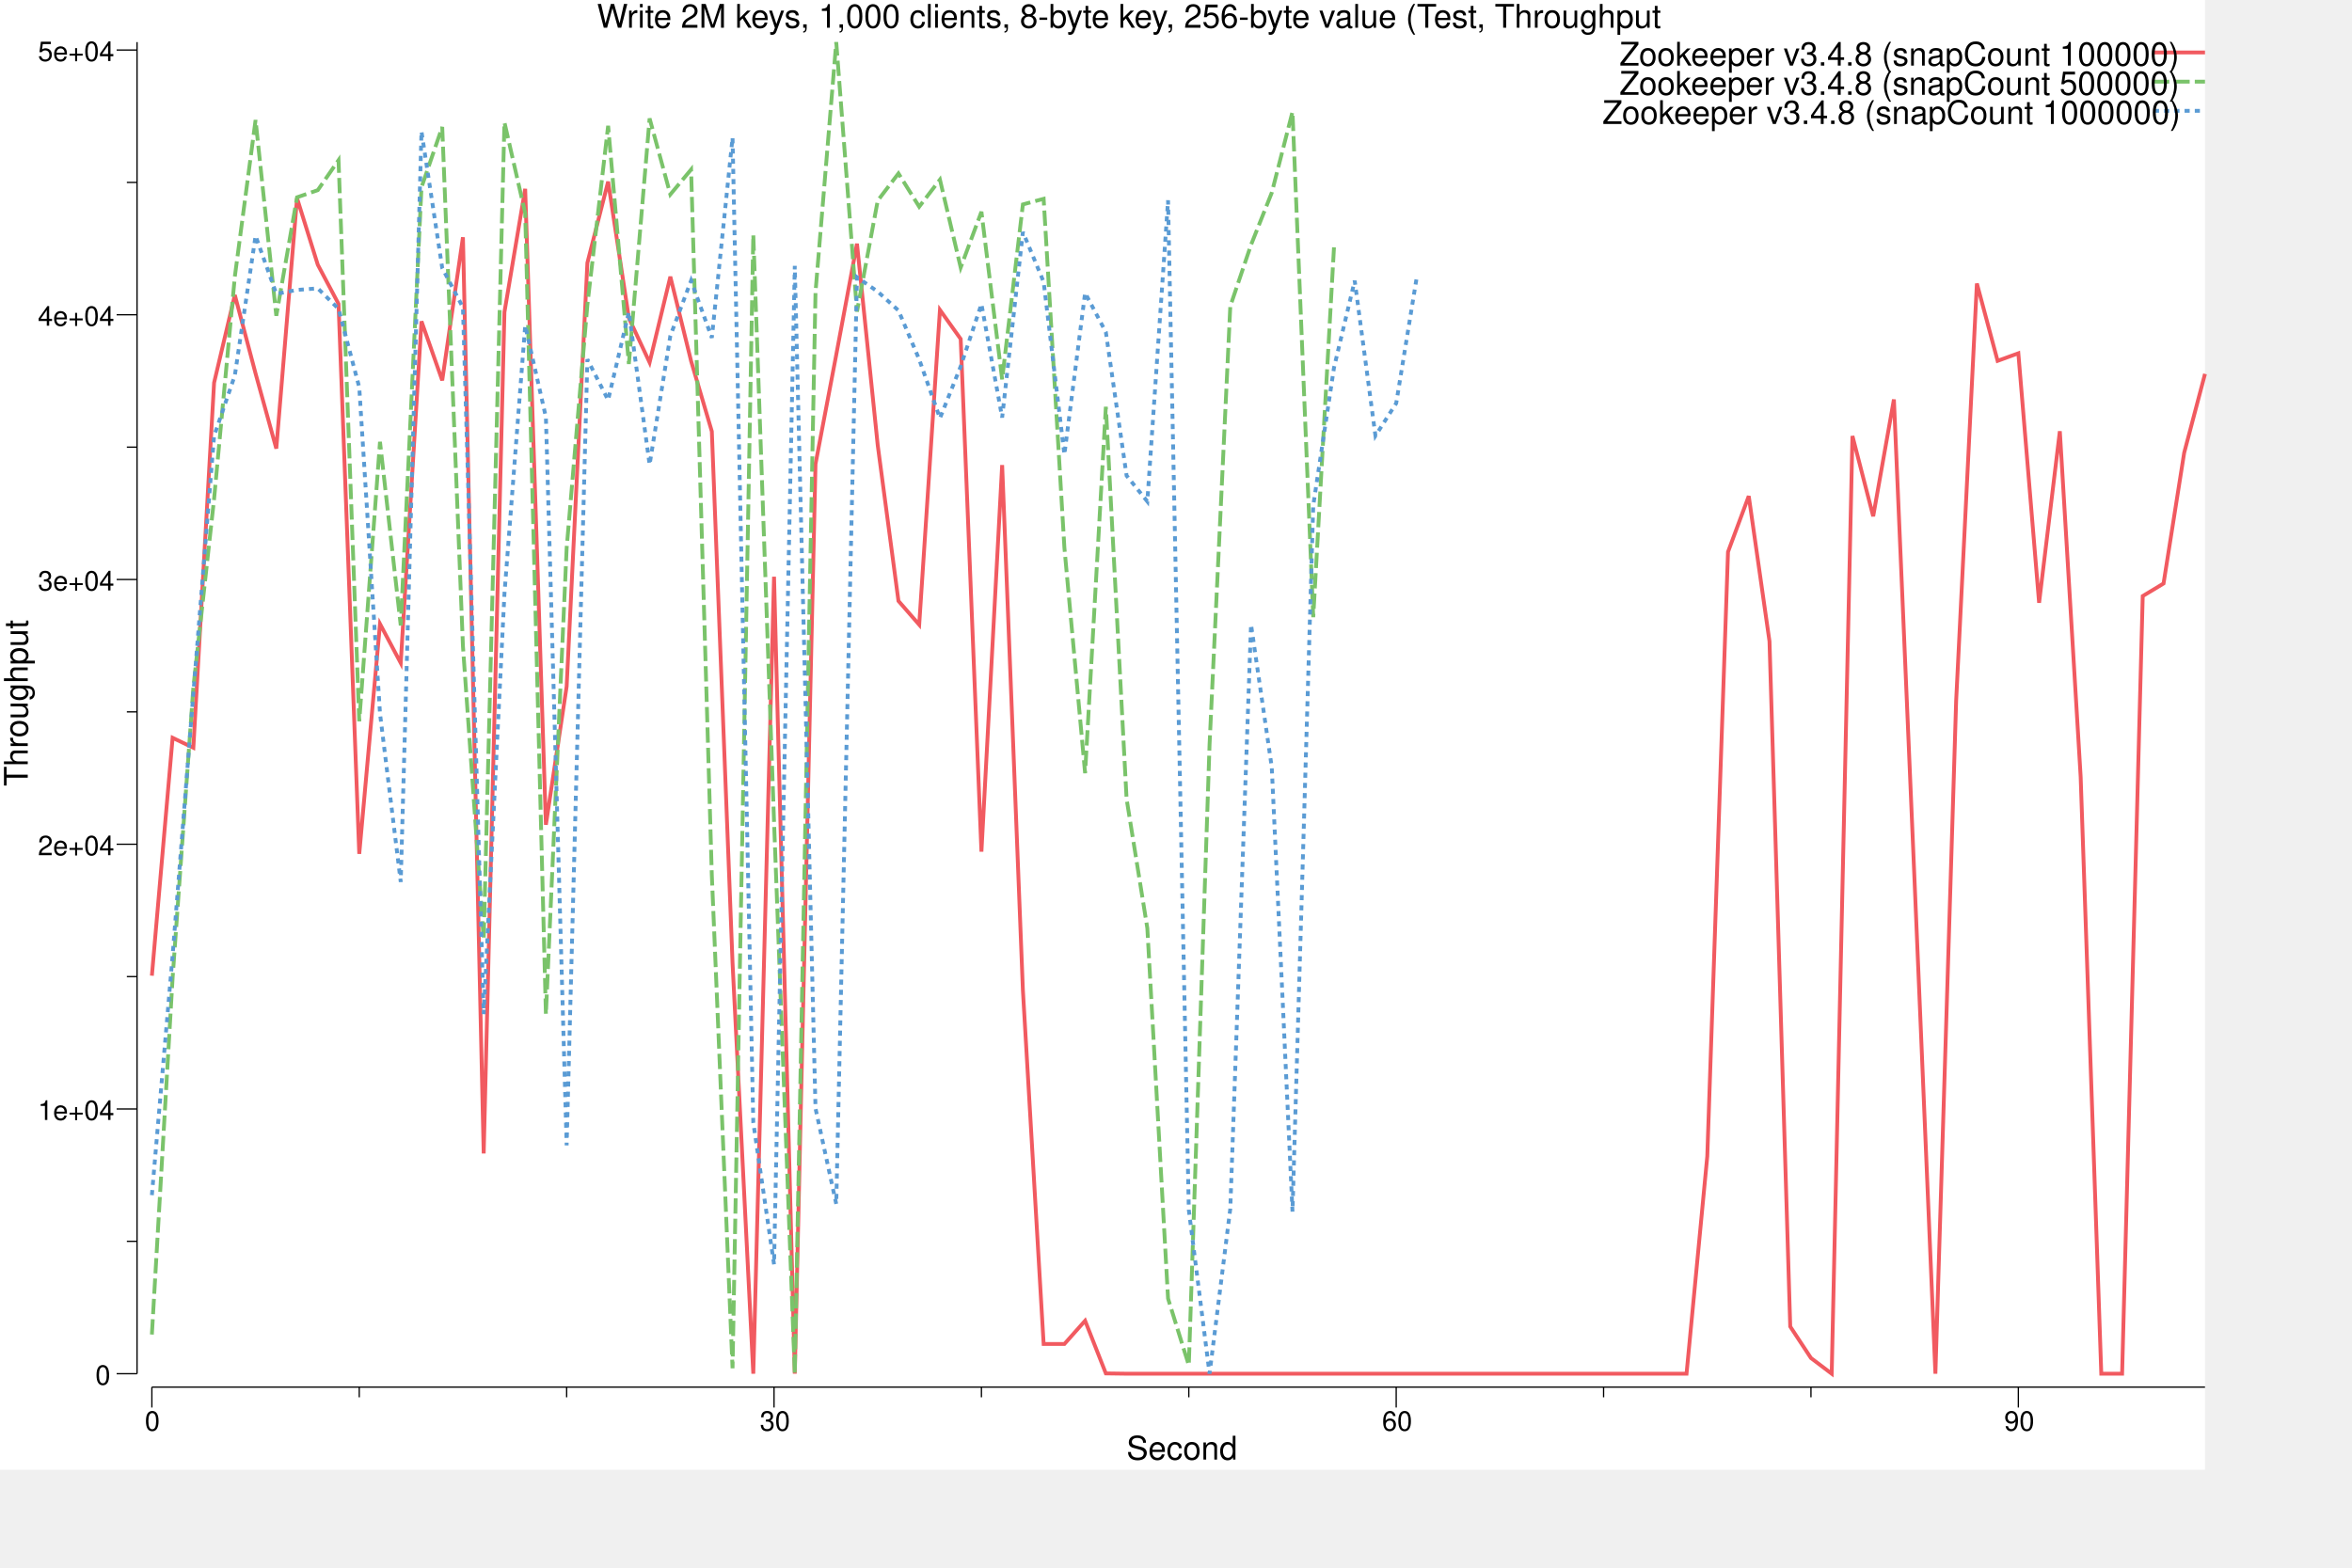
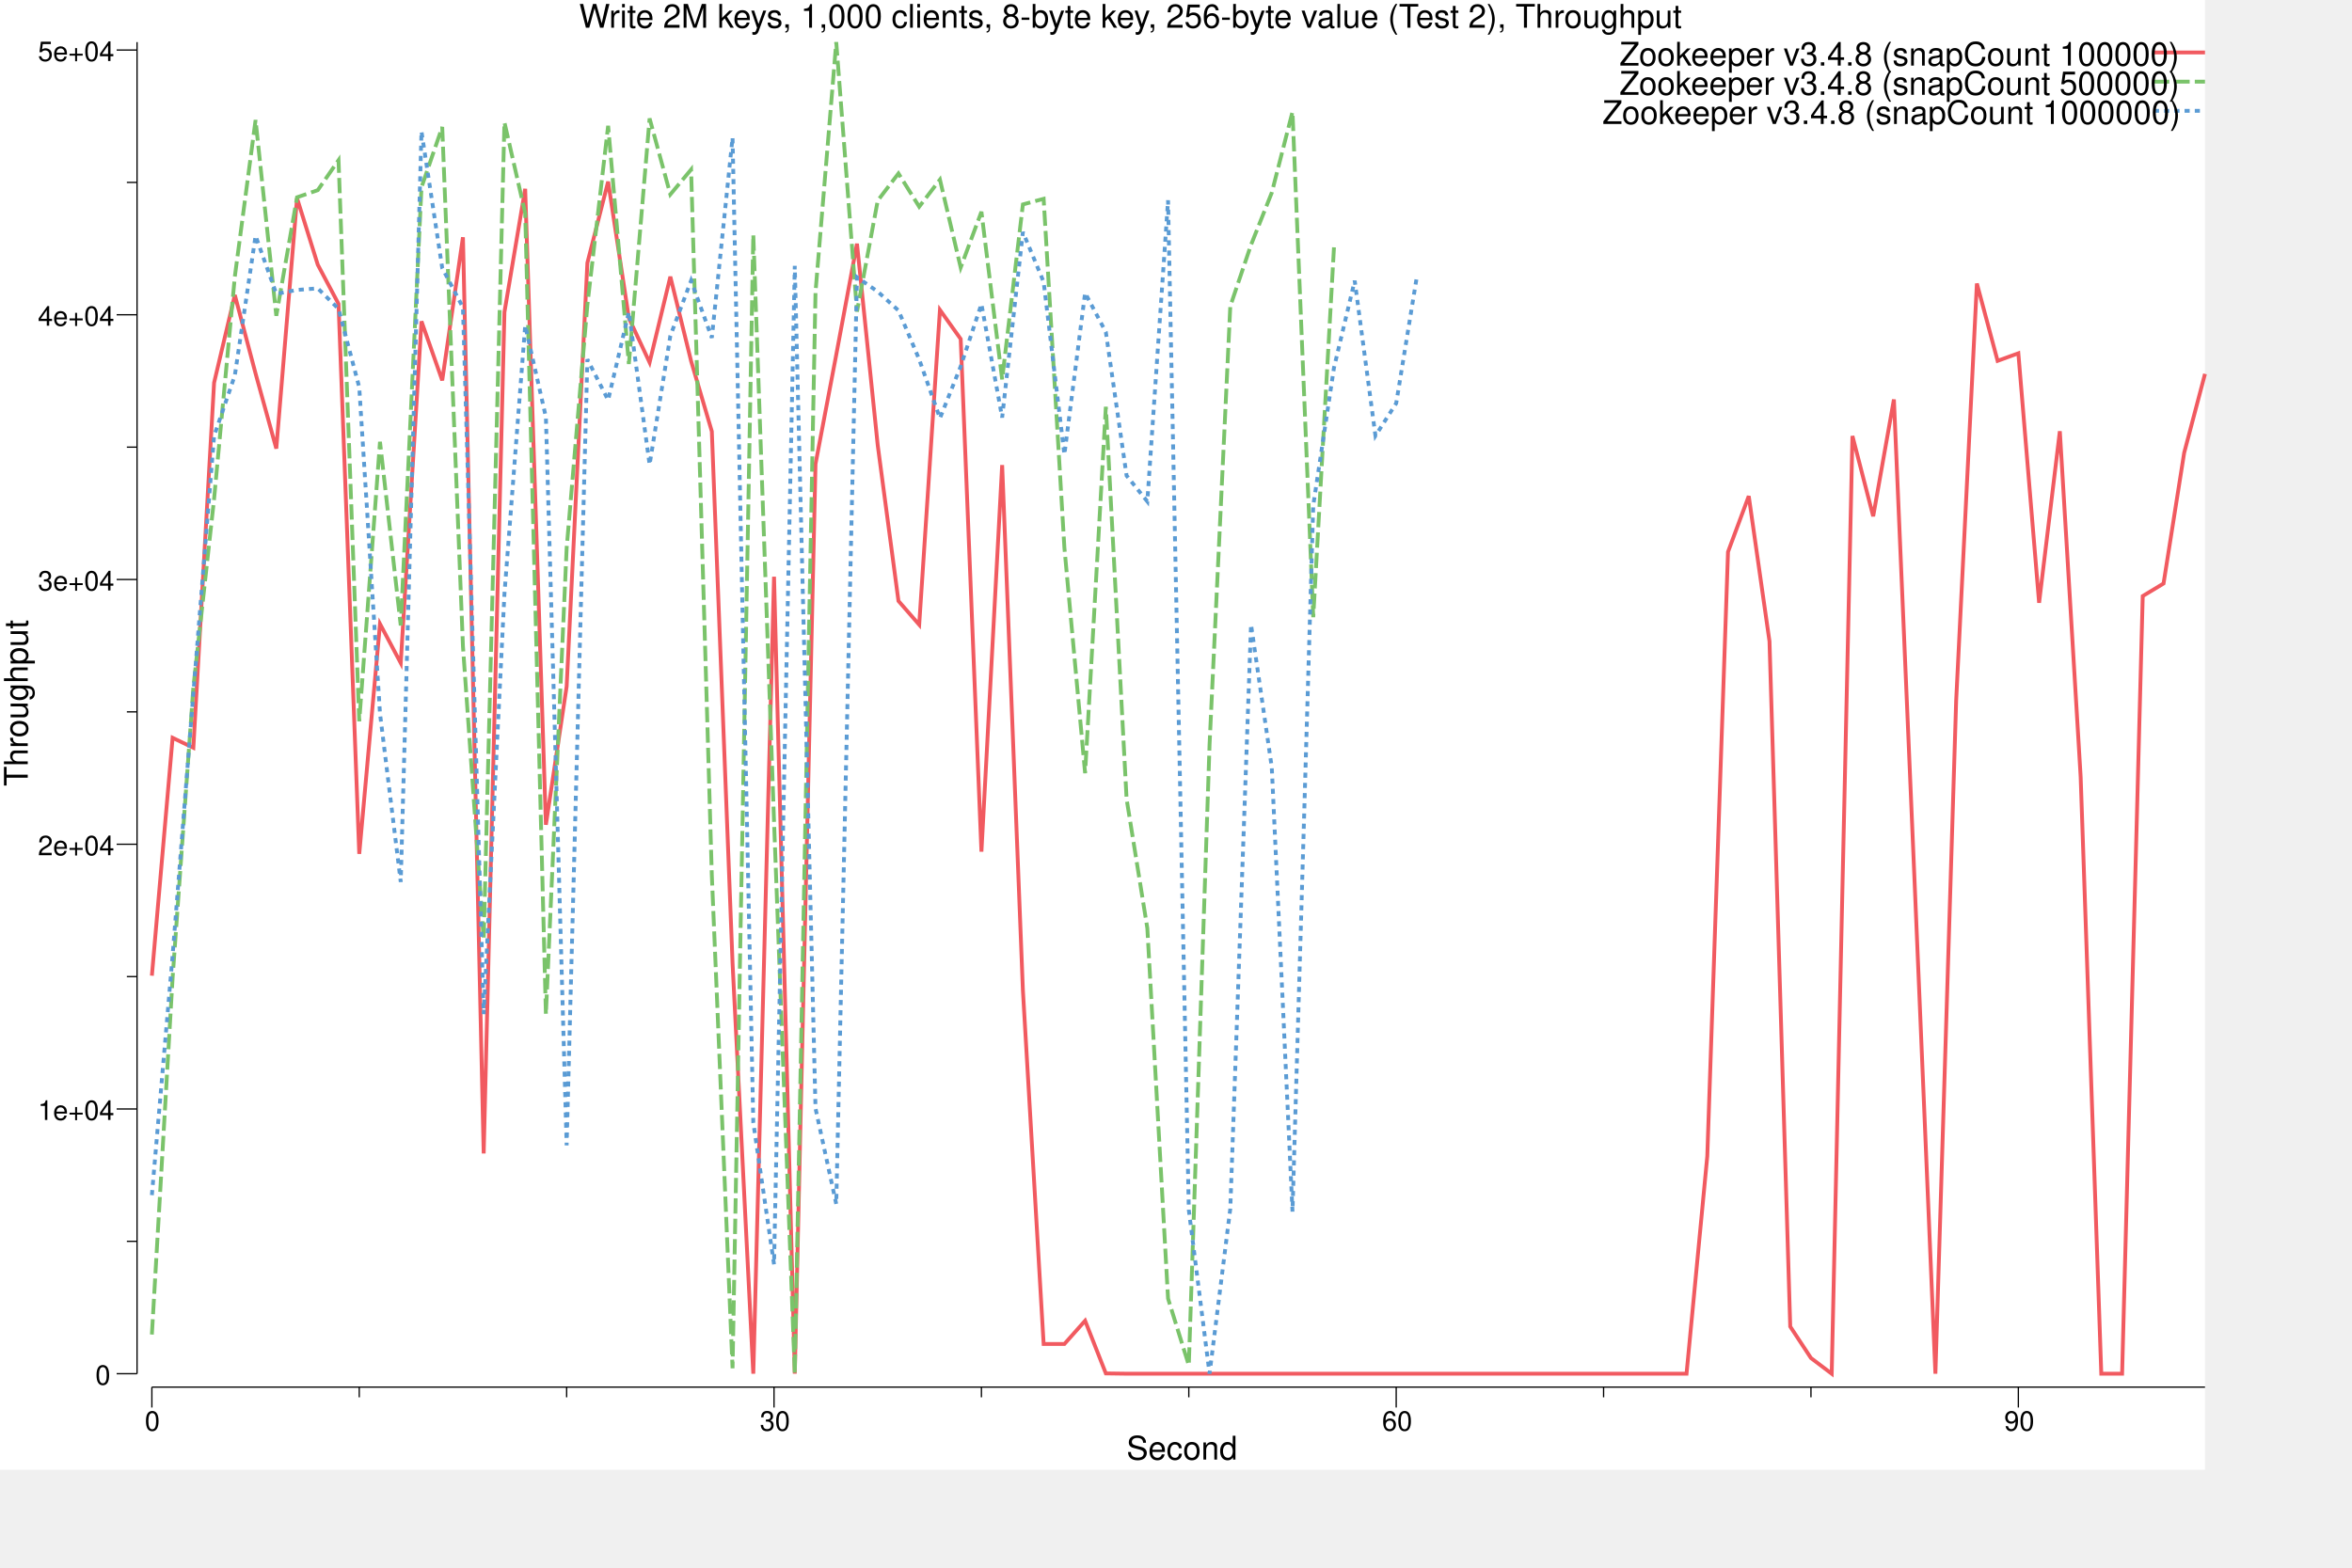
<svg xmlns="http://www.w3.org/2000/svg" width="12in" height="8in">
  <g transform="scale(1, -1) translate(0, -720)">
    <path d="M0,0L1080,0L1080,720L0,720Z" style="fill:#FFFFFF" />
-     <text x="292.39" y="-706.41" transform="scale(1, -1)" style="font-family:Helvetica;font-weight:normal;font-style:normal;font-size:12pt">Write 2M keys, 1,000 clients, 8-byte key, 256-byte value (Test, Throughput</text>
+     <text x="283.64" y="-706.41" transform="scale(1, -1)" style="font-family:Helvetica;font-weight:normal;font-style:normal;font-size:12pt">Write 2M keys, 1,000 clients, 8-byte key, 256-byte value (Test 2), Throughput</text>
    <text x="551.76" y="-4.965" transform="scale(1, -1)" style="font-family:Helvetica;font-weight:normal;font-style:normal;font-size:12pt">Second</text>
    <text x="70.912" y="-19.142" transform="scale(1, -1)" style="font-family:Helvetica;font-weight:normal;font-style:normal;font-size:10pt">0</text>
    <text x="372.17" y="-19.142" transform="scale(1, -1)" style="font-family:Helvetica;font-weight:normal;font-style:normal;font-size:10pt">30</text>
    <text x="676.9" y="-19.142" transform="scale(1, -1)" style="font-family:Helvetica;font-weight:normal;font-style:normal;font-size:10pt">60</text>
    <text x="981.63" y="-19.142" transform="scale(1, -1)" style="font-family:Helvetica;font-weight:normal;font-style:normal;font-size:10pt">90</text>
    <path d="M74.388,30.467L74.388,40.467" style="fill:none;stroke:#000000;stroke-width:0.625" />
    <path d="M379.12,30.467L379.12,40.467" style="fill:none;stroke:#000000;stroke-width:0.625" />
    <path d="M683.85,30.467L683.85,40.467" style="fill:none;stroke:#000000;stroke-width:0.625" />
    <path d="M988.58,30.467L988.58,40.467" style="fill:none;stroke:#000000;stroke-width:0.625" />
    <path d="M175.96,35.468L175.96,40.467" style="fill:none;stroke:#000000;stroke-width:0.625" />
    <path d="M277.54,35.468L277.54,40.467" style="fill:none;stroke:#000000;stroke-width:0.625" />
    <path d="M480.7,35.468L480.7,40.467" style="fill:none;stroke:#000000;stroke-width:0.625" />
    <path d="M582.27,35.468L582.27,40.467" style="fill:none;stroke:#000000;stroke-width:0.625" />
    <path d="M785.43,35.468L785.43,40.467" style="fill:none;stroke:#000000;stroke-width:0.625" />
    <path d="M887,35.468L887,40.467" style="fill:none;stroke:#000000;stroke-width:0.625" />
    <path d="M74.388,40.467L1080,40.467" style="fill:none;stroke:#000000;stroke-width:0.625" />
    <g transform="rotate(90)">
      <text x="334.84" y="13.59" transform="scale(1, -1)" style="font-family:Helvetica;font-weight:normal;font-style:normal;font-size:12pt">Throughput</text>
    </g>
    <text x="46.705" y="-41.661" transform="scale(1, -1)" style="font-family:Helvetica;font-weight:normal;font-style:normal;font-size:10pt">0</text>
    <text x="18.555" y="-171.35" transform="scale(1, -1)" style="font-family:Helvetica;font-weight:normal;font-style:normal;font-size:10pt">1e+04</text>
    <text x="18.555" y="-301.04" transform="scale(1, -1)" style="font-family:Helvetica;font-weight:normal;font-style:normal;font-size:10pt">2e+04</text>
    <text x="18.555" y="-430.74" transform="scale(1, -1)" style="font-family:Helvetica;font-weight:normal;font-style:normal;font-size:10pt">3e+04</text>
    <text x="18.555" y="-560.43" transform="scale(1, -1)" style="font-family:Helvetica;font-weight:normal;font-style:normal;font-size:10pt">4e+04</text>
    <text x="18.555" y="-690.12" transform="scale(1, -1)" style="font-family:Helvetica;font-weight:normal;font-style:normal;font-size:10pt">5e+04</text>
    <path d="M57.13,47.03L67.13,47.03" style="fill:none;stroke:#000000;stroke-width:0.625" />
    <path d="M57.13,176.72L67.13,176.72" style="fill:none;stroke:#000000;stroke-width:0.625" />
    <path d="M57.13,306.41L67.13,306.41" style="fill:none;stroke:#000000;stroke-width:0.625" />
    <path d="M57.13,436.11L67.13,436.11" style="fill:none;stroke:#000000;stroke-width:0.625" />
    <path d="M57.13,565.8L67.13,565.8" style="fill:none;stroke:#000000;stroke-width:0.625" />
    <path d="M57.13,695.49L67.13,695.49" style="fill:none;stroke:#000000;stroke-width:0.625" />
    <path d="M62.13,111.88L67.13,111.88" style="fill:none;stroke:#000000;stroke-width:0.625" />
    <path d="M62.13,241.57L67.13,241.57" style="fill:none;stroke:#000000;stroke-width:0.625" />
    <path d="M62.13,371.26L67.13,371.26" style="fill:none;stroke:#000000;stroke-width:0.625" />
    <path d="M62.13,500.95L67.13,500.95" style="fill:none;stroke:#000000;stroke-width:0.625" />
    <path d="M62.13,630.64L67.13,630.64" style="fill:none;stroke:#000000;stroke-width:0.625" />
    <path d="M67.13,47.03L67.13,699.37" style="fill:none;stroke:#000000;stroke-width:0.625" />
    <path d="M74.388,242.01L84.545,358.55L94.703,353.67L104.86,532.51L115.02,575.47L125.18,537.01L135.33,500.24L145.49,622.91L155.65,590.31L165.81,571.13L175.96,301.69L186.12,414.36L196.28,395.19L206.44,562.59L216.6,533.65L226.75,603.77L236.91,154.93L247.07,567.07L257.23,627.5L267.38,315.95L277.54,383.71L287.7,591.23L297.86,631.03L308.01,564.2L318.17,542.43L328.33,584.45L338.49,543.14L348.65,508.65L358.8,248.21L368.96,47.03L379.12,437.47L389.28,47.03L399.43,492.68L409.59,546.21L419.75,600.62L429.91,501.86L440.06,425.59L450.22,413.95L460.38,568.18L470.54,553.93L480.7,302.77L490.85,492.18L501.01,234.89L511.17,61.607L521.33,61.581L531.48,72.981L541.64,47.173L551.8,47.03L561.96,47.03L572.11,47.03L582.27,47.03L592.43,47.03L602.59,47.03L612.75,47.03L622.9,47.03L633.06,47.03L643.22,47.03L653.38,47.03L663.53,47.03L673.69,47.03L683.85,47.03L694.01,47.03L704.17,47.03L714.32,47.03L724.48,47.03L734.64,47.03L744.8,47.03L754.95,47.03L765.11,47.03L775.27,47.03L785.43,47.03L795.58,47.03L805.74,47.03L815.9,47.03L826.06,47.03L836.22,153.57L846.37,449.63L856.53,476.97L866.69,405.82L876.85,70.115L887,54.708L897.16,47.03L907.32,506.41L917.48,467.09L927.63,524.32L937.79,287.31L947.95,47.03L958.11,376.55L968.27,581.11L978.42,543.22L988.58,546.93L998.74,424.69L1008.9,508.75L1019.1,339.37L1029.2,47.03L1039.4,47.03L1049.5,427.99L1059.7,434.15L1069.8,498.19L1080,536.84" style="fill:none;stroke:#F15A60;stroke-width:1.875" />
    <path d="M74.388,66.224L84.545,241L94.703,383.24L104.86,475.61L115.02,584.52L125.18,661.21L135.33,565.3L145.49,623.34L155.65,626.84L165.81,641.52L175.96,366.64L186.12,503.57L196.28,413.6L206.44,628.24L216.6,657.79L226.75,403.4L236.91,259.7L247.07,660.08L257.23,615.59L267.38,223.09L277.54,451.46L287.7,570.65L297.86,658.37L308.01,541.7L318.17,661.99L328.33,624.74L338.49,636.93L348.65,291.15L358.8,49.689L368.96,605.03L379.12,317.5L389.28,47.03L399.43,576.9L409.59,699.37L419.75,567.33L429.91,621.72L440.06,635.03L450.22,618.74L460.38,631.99L470.54,588.93L480.7,616.27L490.85,534.15L501.01,619.85L511.17,622.6L521.33,451.76L531.48,341.21L541.64,520.74L551.8,328.59L561.96,265.29L572.11,83.837L582.27,51.167L592.43,355.16L602.59,570L612.75,600.05L622.9,625.58L633.06,665.23L643.22,417.64L653.38,598.83" style="fill:none;stroke:#7AC36A;stroke-width:1.875;stroke-dasharray:7.5,2.5" />
    <path d="M74.388,134.52L84.545,251.93L94.703,380.34L104.86,506.41L115.02,536.11L125.18,604.48L135.33,576.06L145.49,577.96L155.65,578.73L165.81,568.7L175.96,530.26L186.12,370.47L196.28,287.93L206.44,655.62L216.6,588.71L226.75,569.39L236.91,223.19L247.07,429.05L257.23,560.48L267.38,515.65L277.54,158.88L287.7,543.96L297.86,524.02L308.01,567.12L318.17,492.37L328.33,555.5L338.49,582.53L348.65,554.5L358.8,652.57L368.96,170L379.12,100.61L389.28,589.75L399.43,177.02L409.59,130.18L419.75,584.23L429.91,577.13L440.06,567.9L450.22,543.93L460.38,515.11L470.54,540.53L480.7,571.06L490.85,515.44L501.01,606.33L511.17,581.89L521.33,497.32L531.48,576.52L541.64,557.29L551.8,486.98L561.96,474.33L572.11,621.9L582.27,127.26L592.43,47.03L602.59,127.85L612.75,414.04L622.9,344.19L633.06,126.45L643.22,472.35L653.38,539.87L663.53,582.48L673.69,506.51L683.85,522.44L694.01,584.76" style="fill:none;stroke:#5A9BD4;stroke-width:1.875;stroke-dasharray:2.5,2.5" />
    <path d="M1055,694.3L1080,694.3" style="fill:none;stroke:#F15A60;stroke-width:1.875" />
    <text x="793.19" y="-687.85" transform="scale(1, -1)" style="font-family:Helvetica;font-weight:normal;font-style:normal;font-size:12pt">Zookeeper v3.4.8 (snapCount 100000)</text>
    <path d="M1055,680L1080,680" style="fill:none;stroke:#7AC36A;stroke-width:1.875;stroke-dasharray:7.5,2.5" />
    <text x="793.19" y="-673.56" transform="scale(1, -1)" style="font-family:Helvetica;font-weight:normal;font-style:normal;font-size:12pt">Zookeeper v3.4.8 (snapCount 500000)</text>
    <path d="M1055,665.71L1080,665.71" style="fill:none;stroke:#5A9BD4;stroke-width:1.875;stroke-dasharray:2.5,2.5" />
    <text x="784.85" y="-659.26" transform="scale(1, -1)" style="font-family:Helvetica;font-weight:normal;font-style:normal;font-size:12pt">Zookeeper v3.4.8 (snapCount 1000000)</text>
  </g>
</svg>
